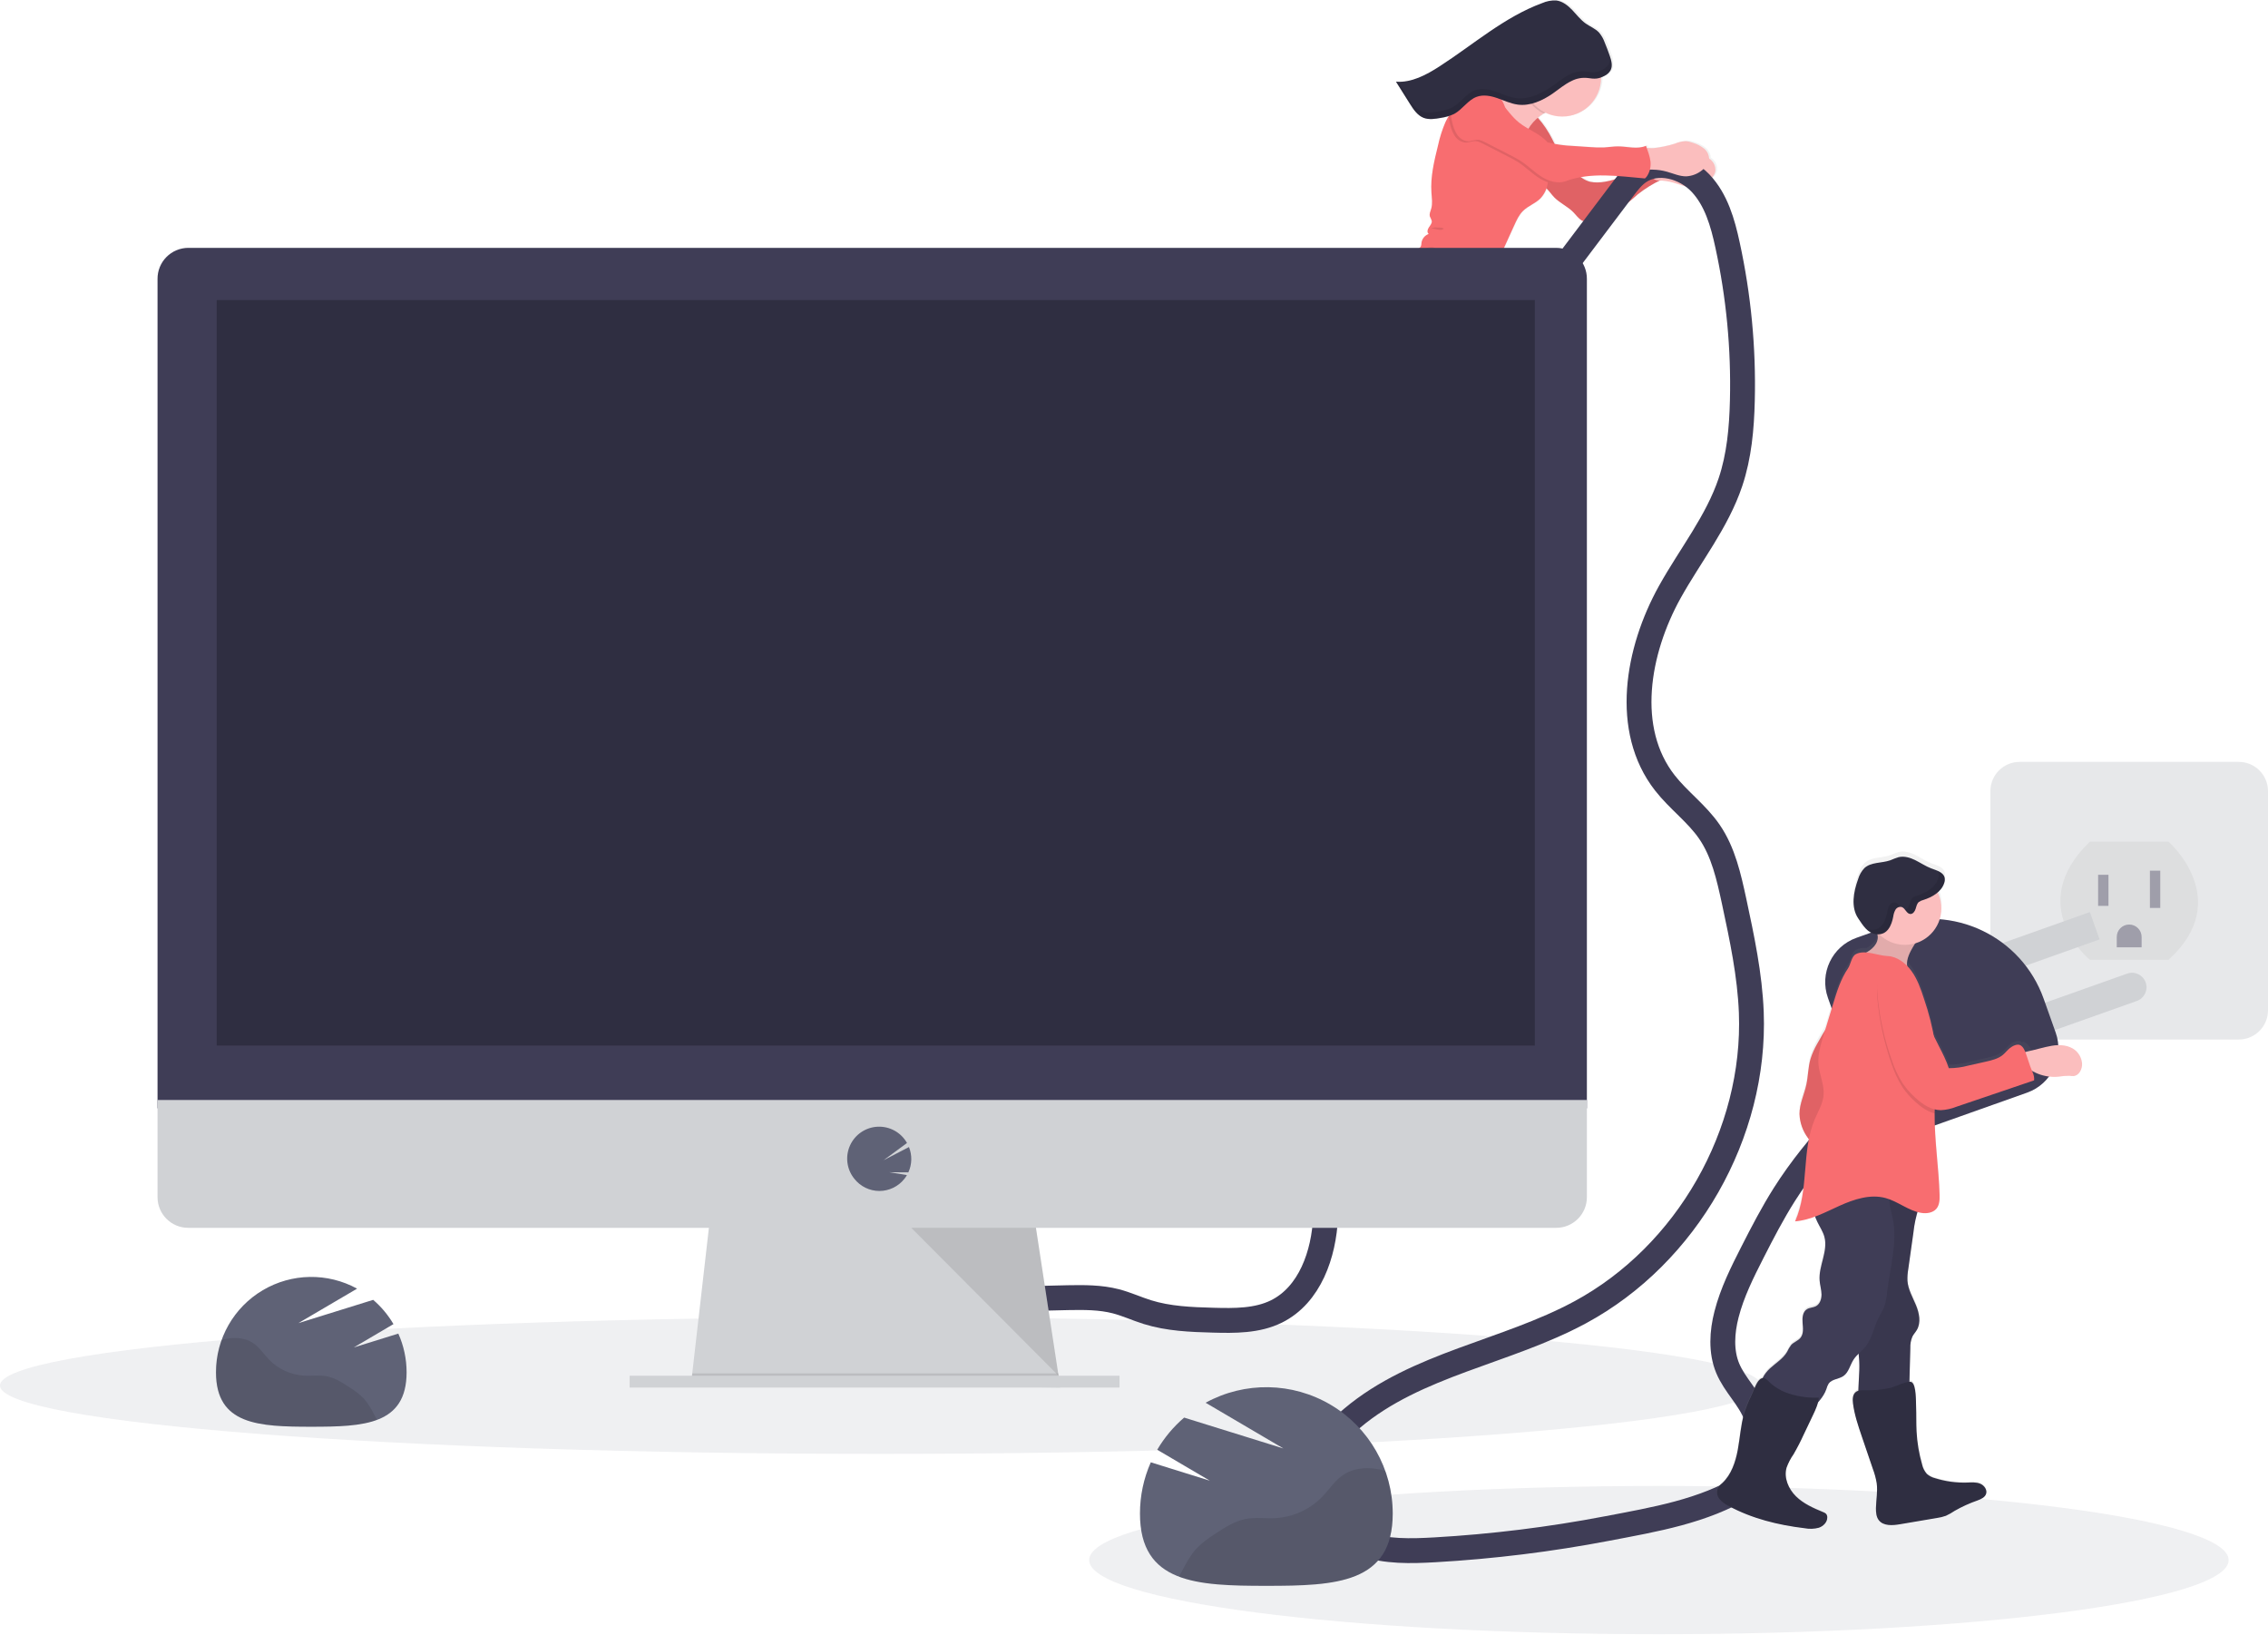
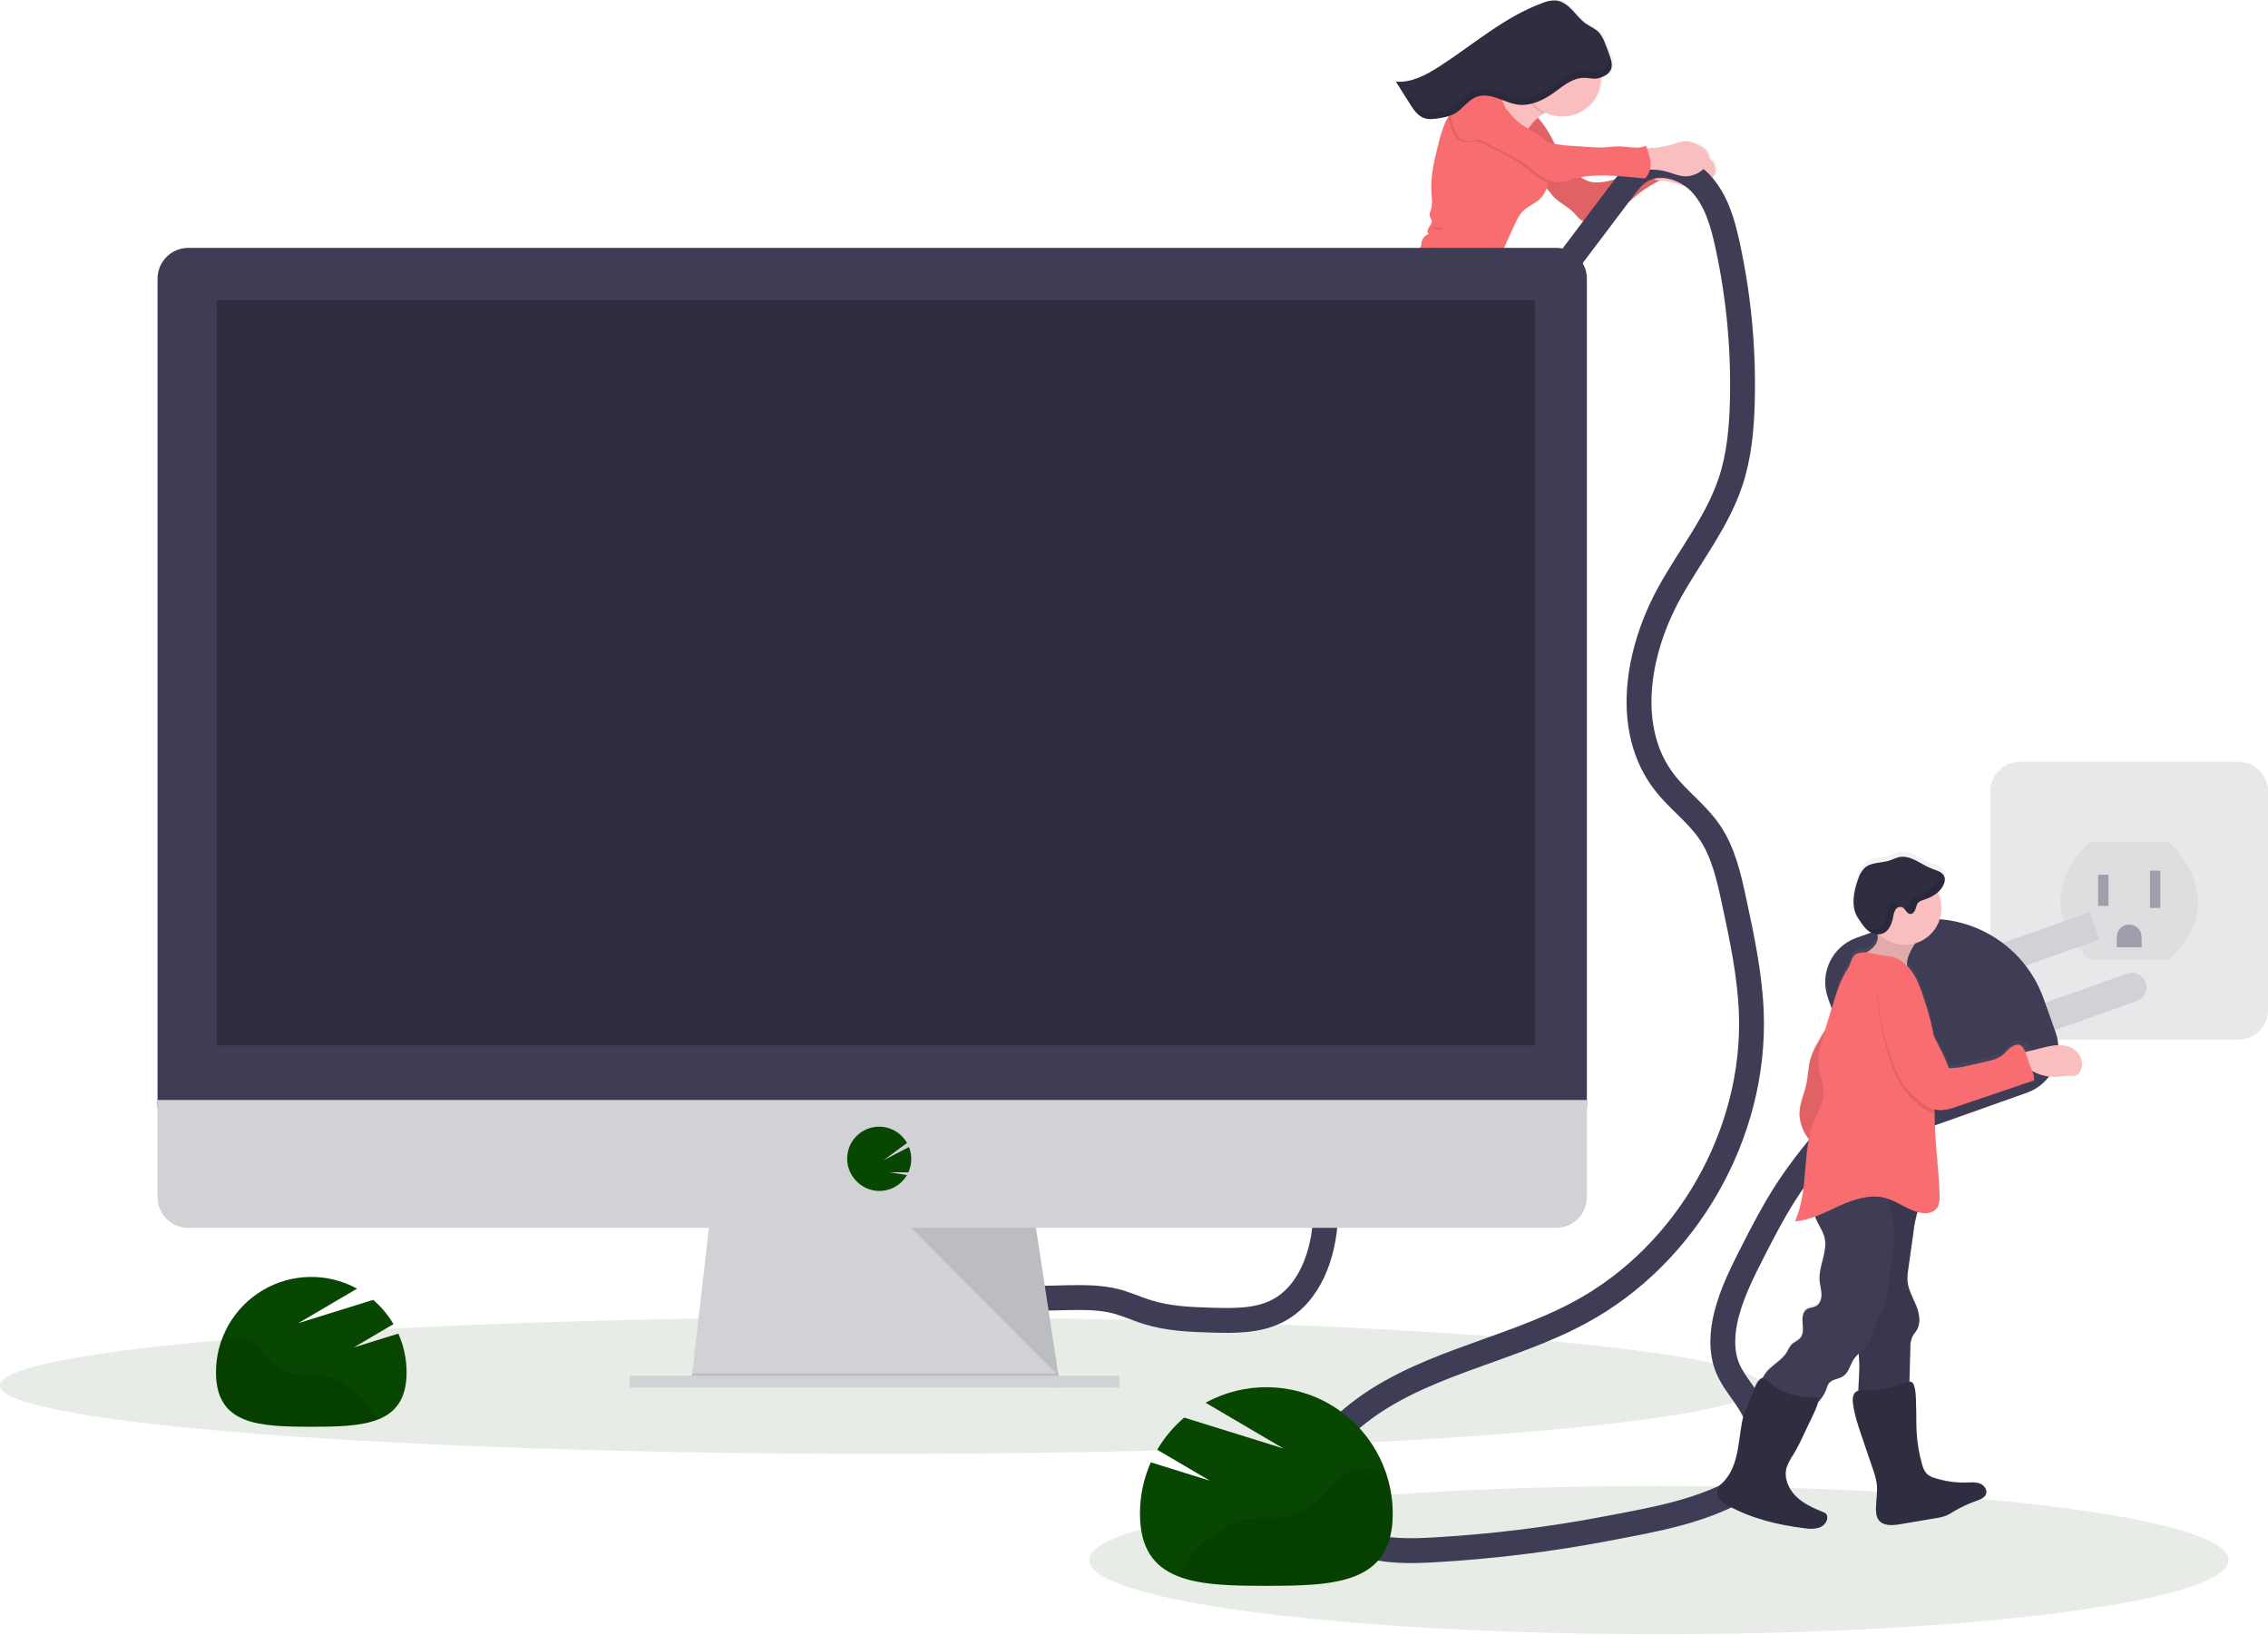
<svg xmlns="http://www.w3.org/2000/svg" xmlns:xlink="http://www.w3.org/1999/xlink" data-name="Layer 1" width="1094.72" height="788.69" viewBox="0 0 1094.72 788.69">
  <defs>
    <linearGradient id="a" x1="2938.83" y1="215.4" x2="2938.83" y2="-91.93" gradientTransform="rotate(59.3 1726.545 -1812.88)" gradientUnits="userSpaceOnUse">
      <stop offset="0" stop-color="gray" stop-opacity=".25" />
      <stop offset=".54" stop-color="gray" stop-opacity=".12" />
      <stop offset="1" stop-color="gray" stop-opacity=".1" />
    </linearGradient>
    <linearGradient id="b" x1="1364.21" y1="820.42" x2="1364.21" y2="492.03" gradientTransform="matrix(-1 -.04 -.04 1 2349.24 29.65)" xlink:href="#a" />
  </defs>
  <g opacity=".5">
    <rect x="960.72" y="367.69" width="134" height="134" rx="14.12" fill="#d0d2d5" />
    <path d="M1008.72 406.2h38s32 28 0 57h-38s-32-26 0-57z" opacity=".1" />
    <path fill="#3f3d56" d="M1012.72 422.19h5v15h-5zm25-2h5v18h-5zm-10 26a6 6 0 016 6v5h-12v-5a6 6 0 016-6z" />
  </g>
  <path d="M674.41 294.11c3.17-.07 6.33.17 9.49 0 2.89-.14 5.76-.61 8.65-.9 4.94-.49 9.92-.45 14.88-.66 3.26-.14 6.7-.46 9.34-2.38 2.48-1.79 3.86-4.71 6.07-6.83 9-8.65 15.17-20.22 23.17-29.82 2-2.44 4.09-4.87 5.9-7.48 3.47-5 5.92-10.67 8.36-16.27a45.11 45.11 0 002.4-6.42c.45-1.76.68-3.58 1.28-5.3 1.24-3.52 4.22-6.6 4.58-10.31l-.42.06c3.64-4.63 3.08-12.7 4.88-18.63a80.28 80.28 0 014.17-10.29l6.69-14.57c1.15-2.5 2.35-5.08 4.34-7 2.41-2.33 5.77-3.49 8.19-5.81a12.71 12.71 0 003.14-5.11l.21.2c1.28 1.25 2.28 2.78 3.53 4.07 2.69 2.78 6.42 4.37 9.16 7.1 1.4 1.39 2.55 3.08 4.24 4.09a4.7 4.7 0 005.44-.67c4.91-4.32 12.23-4.72 17.54-8.53 1.47-1.06 2.75-2.35 4.13-3.51a56.32 56.32 0 0110.67-6.7 26.61 26.61 0 016.59.94c3.08.85 6.09 2.26 9.29 2.2a13.4 13.4 0 007.81-3c1.63-1.26 3.12-3 3.36-5a6.42 6.42 0 00-2.4-5.4c-.22-.19-.45-.36-.68-.53A6.68 6.68 0 00876 127a16 16 0 00-5.45-2.78 11.69 11.69 0 00-3.44-.78 15.7 15.7 0 00-5.34 1.25 51.34 51.34 0 01-10.47 2.2c-.63.06-1.91-.07-3-.08l-.37-1.06c-4.16 1.92-9 .34-13.56.35-2.22 0-4.43.39-6.64.53a59.92 59.92 0 01-7.34-.16L813 126a87.11 87.11 0 01-9.42-1c-.83-1.69-1.66-3.38-2.59-5a46.27 46.27 0 00-5.49-7.63 26.52 26.52 0 012.64-2l.18-.11c.23-.13.51-.27.82-.41a18.93 18.93 0 0027.06-17.08 14.5 14.5 0 001.6-.73c.3-.16.6-.33.89-.52l.43-.29a8.34 8.34 0 00.78-.67c.12-.12.24-.24.35-.37a4.78 4.78 0 00.57-.84c.06-.12.12-.23.17-.35s0-.09.05-.14.07-.18.1-.26 0-.12.05-.18l.06-.24a1.29 1.29 0 000-.19v-.44a1.64 1.64 0 010-.22 1.7 1.7 0 000-.22v-.22a1.62 1.62 0 000-.22v-.27a1.79 1.79 0 000-.23v-.91a1.16 1.16 0 000-.18 2.33 2.33 0 000-.28v-.16c0-.05 0-.2-.07-.3v-.14l-.09-.32v-.12c0-.11-.07-.22-.1-.33v-.1l-.12-.36v-.06c0-.17-.11-.35-.17-.52-.75-2.16-1.56-4.31-2.42-6.43a15.64 15.64 0 00-2.78-4.86c-1.77-1.88-4.31-2.82-6.43-4.32-2.5-1.76-4.37-4.25-6.49-6.47s-4.69-4.23-7.74-4.6a15.16 15.16 0 00-7.06 1.29c-18.37 6.78-33.41 20.14-49.88 30.74-6.41 4.13-13.59 8-21.18 7.47l6.7 10.64c.32.52.65 1 1 1.54s.7 1 1.07 1.5a12.07 12.07 0 003.51 3.22 7.69 7.69 0 001.08.52 8.88 8.88 0 001 .31c2.39.57 5 .09 7.42-.39.83-.16 1.66-.33 2.48-.52l1-.28h.16v.16c-.56 1-1.09 1.91-1.56 2.9a60.81 60.81 0 00-3.57 11.12c-1.89 7.5-3.79 15.16-3.29 22.86.17 2.6.61 5.26-.14 7.76-.36 1.23-1 2.49-.66 3.71a17.12 17.12 0 01.92 2.18c.16 1.16-.76 2.16-1.42 3.12s-1 2.49-.06 3.16a5.39 5.39 0 00-3.57 4.45 3.79 3.79 0 01-.34 1.71 4.23 4.23 0 01-1 .93 5.39 5.39 0 00-1.87 3.36c-1.93 0-3.56 1.88-5.32 3a21.45 21.45 0 01-4.85 1.76c-4.83 1.54-9 4.71-12.77 8.05-2.1 1.83-4.22 3.85-5.14 6.47-.3.86-.46 1.76-.72 2.63a18.14 18.14 0 01-2.32 4.74 34.23 34.23 0 01-7 7.82 18.59 18.59 0 00-3.6 3.86c-1.53 2.21-4.64 2.87-6.28 5a23.75 23.75 0 01-2 3c-1.27 1.2-3.19 1.3-4.81 2-3.79 1.57-5.54 6-8.92 8.34a.94.94 0 01-.67.22c-.29 0-.46-.35-.71-.52-.49-.33-1.14-.08-1.72.07s-1.36.09-1.51-.49c-8.15-4.94-16.16-10.3-24.32-15.24l-3.72-2.25-19.9-12.06a1.48 1.48 0 00-1.57 0l-.62.43c-1-1.06-2.11-2-2.77-2.78-.27-.31-.54-.62-.82-.92a1.22 1.22 0 00.53-.1 1 1 0 00.43-1.3 3.26 3.26 0 00-.92-1.17 22.15 22.15 0 01-2.39-2.73 25.24 25.24 0 00-2.63-3.44 4.83 4.83 0 00-3.9-1.55 6.33 6.33 0 00-2.26.91 37.09 37.09 0 00-7.5 5.75.79.79 0 00-.33.62c0 .2.2.35.22.54a.7.7 0 01-.19.5 20.93 20.93 0 01-4.73 4.31q-3.81 2.85-7.45 5.92a10.42 10.42 0 00-3.48 4.25 8.31 8.31 0 00.61 5.9c1.66 3.91 4.57 7.15 7.45 10.28a3.64 3.64 0 001.91 1.34 2.43 2.43 0 001.73-.42c1.77-1.16 2.06-3.56 2.19-5.66.05-1 .11-1.92.17-2.88a1.33 1.33 0 01.11-.56 1.4 1.4 0 01.61-.49l2.75-1.45c-.08-.13-.17-.26-.26-.39a11.21 11.21 0 016.49-.42c1.46.43 2.8 1.3 4.2 1.84a9.29 9.29 0 001 5.42c5.13.53 9.75 2.81 14.34 5.11a114.33 114.33 0 0110.78 6.09q4.24 2.76 8.3 5.77c3.84 2.84 7.55 5.85 11.22 8.89a54.11 54.11 0 007.67 5.65c7.22 4.05 16.9 4.19 23.53-.86 8.36-6.37 19-9.68 28-15.19a31.6 31.6 0 007.25-5.57 4.94 4.94 0 01-.12.77c-.54 2.49-2.69 4.29-3.5 6.81-.63 2-.4 4.31-1.62 6-.93 1.29-2.67 2.21-2.72 3.8 0 .44.13.88.13 1.32a4.13 4.13 0 01-.48 1.59c-1 2.25-2.12 4.61-4.17 6-.8.55-1.82 1.05-2 2a1.89 1.89 0 01-.21.79c-.34.47-1.09.22-1.63.42-.75.28-.87 1.25-1.17 2a3.24 3.24 0 01-3.27 1.92c-6.83-.83-13.54 2.26-20.42 2.08-2.37-.07-4.73-.31-7.11-.33-7.3-.06-14.45 2-21.48 4a11.34 11.34 0 00-1.42 4.5 17.37 17.37 0 01-7.35.28 15.67 15.67 0 00-1.84-.25 2.77 2.77 0 00.16-1.42 40.15 40.15 0 00-8.23 3.67c-1.71 1-3.52 2.4-3.68 4.37a6.57 6.57 0 00.32 2.24l.93 3.53a3.72 3.72 0 00.83 1.77c.31.3.72.48 1 .8a3.14 3.14 0 01.54 1.27l.78 3.06a19.46 19.46 0 01.62 3.11c.09 1 0 1.92.07 2.88a29.93 29.93 0 00.69 4.7l1.11 5.54a18.91 18.91 0 001.31 4.5c.47 1 1.1 1.86 1.48 2.86.3.77.44 1.59.8 2.32a6.19 6.19 0 002.9 2.68 3.23 3.23 0 001.41.44c1.42 0 2.44-1.32 3.1-2.58a15.6 15.6 0 002.07-7.52c0-1.06-.21-2.11-.3-3.17-.24-3 .62-5.92.62-8.91a1.75 1.75 0 00-1.25-1.82c.09-2.54.08-5.23 1.42-7.4a11.15 11.15 0 012.44-2.65c.37 1.18.78 2.35 1.24 3.49 7.61-2.22 15.47-4.36 23.44-4.56zM837 140.54c-.54.2-1.09.4-1.65.58-4.66 1.55-10 3.06-14.82 2a12.87 12.87 0 01-4.06-2l-.35-.22c6.79-1.19 13.88-.9 20.88-.36z" transform="translate(-52.64 -55.65)" fill="url(#a)" />
  <path d="M811.42 74.6a15.45 15.45 0 015.31-1.23 11.65 11.65 0 013.42.79 16.08 16.08 0 015.44 2.8 6.51 6.51 0 012.41 5.4c-.23 2-1.71 3.73-3.33 5a13.27 13.27 0 01-7.76 3c-3.18.05-6.18-1.38-9.25-2.23a26.56 26.56 0 00-6.86-1 15 15 0 01-3.49-.22 3.74 3.74 0 01-2.68-2.06 5.28 5.28 0 010-3c.23-1.24.19-4.18 1.29-4.92.88-.6 4-.12 5.08-.21a50.14 50.14 0 0010.42-2.12z" fill="#fbbebe" />
  <path d="M740.03 54.47a46.24 46.24 0 017.75 10c3.52 6.14 5.76 13.28 11.06 18a37.32 37.32 0 004.47 3.23 12.9 12.9 0 004.06 2c4.76 1.07 10.1-.42 14.74-2a93.35 93.35 0 0013.33-6 11 11 0 001.56 5.48c1.11 1.57 3.38 2.49 5 1.5a59.3 59.3 0 00-11.53 7.13c-1.37 1.16-2.64 2.44-4.1 3.49-5.27 3.79-12.56 4.17-17.43 8.47a4.69 4.69 0 01-5.41.65c-1.69-1-2.84-2.72-4.23-4.11-2.74-2.74-6.46-4.34-9.15-7.13-1.25-1.29-2.25-2.82-3.53-4.08-1.83-1.8-4.21-3-5.89-5-1.25-1.47-2-3.26-3.17-4.83-1-1.36-2.18-2.55-3.07-4-2.18-3.47-2.16-8-.91-11.89s4.12-7.52 6.45-10.91z" fill="#f86d70" />
  <path d="M740.03 54.47a46.24 46.24 0 017.75 10c3.52 6.14 5.76 13.28 11.06 18a37.32 37.32 0 004.47 3.23 12.9 12.9 0 004.06 2c4.76 1.07 10.1-.42 14.74-2a93.35 93.35 0 0013.33-6 11 11 0 001.56 5.48c1.11 1.57 3.38 2.49 5 1.5a59.3 59.3 0 00-11.53 7.13c-1.37 1.16-2.64 2.44-4.1 3.49-5.27 3.79-12.56 4.17-17.43 8.47a4.69 4.69 0 01-5.41.65c-1.69-1-2.84-2.72-4.23-4.11-2.74-2.74-6.46-4.34-9.15-7.13-1.25-1.29-2.25-2.82-3.53-4.08-1.83-1.8-4.21-3-5.89-5-1.25-1.47-2-3.26-3.17-4.83-1-1.36-2.18-2.55-3.07-4-2.18-3.47-2.16-8-.91-11.89s4.12-7.52 6.45-10.91z" opacity=".1" />
  <path d="M562.3 146.82a10.36 10.36 0 00-2.82-2.55 8.54 8.54 0 00-5.27-.54c-4.46.68-8.6 2.72-12.52 5-3.16 1.81-6.3 3.82-8.56 6.67a6.85 6.85 0 00-1.51 3 6.18 6.18 0 00.23 2.73 6.6 6.6 0 003.57 4.62c2.09.82 4.42-.05 6.52-.85 2.82-1.09 5.92-2.1 8.82-1.24 2.15.64 4 2.27 6.27 2.33 2.67.08 4.83-2.08 6.53-4.14 1.47-1.8 4.69-5.05 4.48-7.58s-4.16-5.64-5.74-7.45zm33.7 77.83a17.27 17.27 0 01-7.5.31c-1.52-.28-3.38-.64-4.35.55a3.58 3.58 0 00-.61 1.48c-2.49 10.19-.21 21 4 30.65a.94.94 0 00.28.42c.27.2.64.06.95-.07a11.28 11.28 0 002.83-1.65c1.92-1.74 2.33-4.57 2.42-7.16s.05-5.33 1.39-7.55c1.68-2.75 5.19-4.09 6.57-7 1.11-2.37.53-5.18-.45-7.6-.33-.84-.46-3-1.24-3.41s-3.4.79-4.29 1.03z" fill="#fbbebe" />
  <path d="M562.01 145.8a1 1 0 00.42-1.3 3.38 3.38 0 00-.92-1.18 20.69 20.69 0 01-2.38-2.74 27.68 27.68 0 00-2.63-3.44 4.85 4.85 0 00-3.89-1.56 6 6 0 00-2.25.9 36.36 36.36 0 00-7.45 5.72c-.17.17-.36.38-.32.62s.2.34.22.54a.69.69 0 01-.18.49 20.68 20.68 0 01-4.7 4.29q-3.78 2.84-7.4 5.9a10.3 10.3 0 00-3.45 4.23 8.41 8.41 0 00.63 5.89c1.67 3.92 4.58 7.16 7.45 10.31a3.78 3.78 0 001.92 1.35 2.42 2.42 0 001.72-.42c1.75-1.15 2-3.55 2.15-5.64l.16-2.89a1.29 1.29 0 01.11-.55 1.35 1.35 0 01.61-.49l2.72-1.44a8.77 8.77 0 00-8-4.16 3 3 0 01-2.14-.29 1.76 1.76 0 010-2.44 5.38 5.38 0 012.36-1.31c7.17-2.63 13.65-6.85 20.61-10a5.29 5.29 0 012.46-.57c.7.05 1.52.46 2.17.18zm28.25 104.72c-.32.6-.43 1.3-.78 1.89s-1.11 1-1.7.7a1.75 1.75 0 01-.66-.89 37.36 37.36 0 01-2.45-22.06 13.91 13.91 0 011.07-3.52c.53-1.08 1.3-2.18 1.08-3.36a39.64 39.64 0 00-8.18 3.64c-1.7 1-3.49 2.39-3.65 4.35a6.84 6.84 0 00.33 2.24l.94 3.53a3.65 3.65 0 00.84 1.77c.3.3.71.49 1 .81a3 3 0 01.54 1.26l.79 3.06a19.6 19.6 0 01.63 3.12c.09 1 0 1.92.08 2.88a31 31 0 00.7 4.69l1.13 5.54a19.26 19.26 0 001.32 4.5c.47 1 1.1 1.86 1.49 2.87.29.77.44 1.59.8 2.32a6.29 6.29 0 002.89 2.69 3.39 3.39 0 001.41.45c1.41.05 2.42-1.32 3.08-2.58a15.56 15.56 0 002-7.5c0-1.06-.22-2.11-.31-3.17-.25-3 .59-5.91.58-8.9.02-2.8-3.94-2.27-4.97-.33z" fill="#f86d70" />
  <path d="M736.98 76.29a22.08 22.08 0 01-8-6.25 38.19 38.19 0 01-3-4.45 135.15 135.15 0 01-9.75-20.07c4.26.87 8.73 1.66 12.92.46a17.84 17.84 0 006-3.18 51.87 51.87 0 006.32-6.17 60.76 60.76 0 005 8c1.07 1.44 4.69 4.37 4.42 6.33s-4.27 2.94-5.89 3.87l-.17.11a22.68 22.68 0 00-6.15 5.73c-3.14 4.46-4.23 10.68-1.7 15.62z" fill="#fbbebe" />
  <path d="M745.08 54.79a18.74 18.74 0 01-9.85-12 51.87 51.87 0 006.32-6.17 60.76 60.76 0 005 8c1.07 1.44 4.69 4.37 4.42 6.33s-4.27 2.91-5.89 3.84z" opacity=".1" />
  <circle cx="754.08" cy="37.53" r="18.73" fill="#fbbebe" />
  <path d="M713.11 154.2a8.74 8.74 0 01-8.62.21 16.59 16.59 0 01-3.72-3.13c-6.15-6.31-12-13-16.11-20.83a14.44 14.44 0 01-1.82-5.37 5.9 5.9 0 011.93-5.12 4.16 4.16 0 001-.93 3.75 3.75 0 00.33-1.7 5.31 5.31 0 013.54-4.43c-1-.68-.6-2.19.05-3.16s1.56-2 1.4-3.12a17.12 17.12 0 00-.92-2.18c-.36-1.22.29-2.48.64-3.7.73-2.5.29-5.16.11-7.76-.53-7.7 1.34-15.34 3.19-22.83a61.24 61.24 0 013.52-11.1c.47-1 1-2 1.54-2.89a76.83 76.83 0 016.29-8.75 11.36 11.36 0 014.29-3.84 4.24 4.24 0 01.5-.18 10.88 10.88 0 013.82-.29c3.38.21 6.93 1 9.34 3.38s3.19 5.72 4.28 8.94a24.63 24.63 0 001.26 3.15c1.59 3.16 4.18 5.68 6.73 8.13l2.77 2.67c1.39 1.34 3.8 1 5.11 2.41a6.48 6.48 0 011.17 2.24 34.75 34.75 0 012.55 11.33 18.75 18.75 0 01-.15 2.59 13.64 13.64 0 01-3.79 8c-2.4 2.31-5.74 3.45-8.13 5.77-2 1.92-3.16 4.49-4.3 7l-6.61 14.54a82.39 82.39 0 00-4.11 10.25c-2.08 6.99-.9 16.85-7.08 20.7z" fill="#f86d70" />
  <path d="M655.36 236.6c-4.94.2-9.89.14-14.81.61-2.87.28-5.73.75-8.61.87-3.14.14-6.29-.11-9.44-.05-7.93.17-15.75 2.28-23.38 4.46a44.4 44.4 0 01-3.31-16.57 10.57 10.57 0 010-1.13 11.37 11.37 0 011.41-4.58c7-2 14.1-4 21.37-3.9 2.37 0 4.72.28 7.08.35 6.85.21 13.51-2.86 20.31-2a3.2 3.2 0 003.25-1.91c.29-.74.41-1.71 1.16-2 .54-.2 1.28.05 1.62-.41a2.1 2.1 0 00.21-.79c.2-1 1.21-1.45 2-2 2-1.38 3.13-3.74 4.13-6a4.07 4.07 0 00.47-1.58c0-.44-.14-.88-.13-1.33 0-1.58 1.77-2.49 2.69-3.78 1.21-1.7 1-4 1.59-6 .8-2.52 2.93-4.31 3.46-6.79a4.94 4.94 0 00.12-.77 31.32 31.32 0 01-7.21 5.54c-8.88 5.47-19.5 8.74-27.79 15.07-6.58 5-16.22 4.85-23.42.78a54.16 54.16 0 01-7.66-5.67c-3.66-3-7.36-6.07-11.19-8.93q-4-3-8.29-5.79a114.13 114.13 0 00-10.74-6.29c-4.58-2.32-9.19-4.62-14.29-5.17a10.53 10.53 0 01-.28-8.64 29.14 29.14 0 014.68-7.55 21.78 21.78 0 015.36-5.47 1.46 1.46 0 011.56 0l19.82 12.17 3.71 2.27c8.13 5 16.13 10.35 24.26 15.32.15.57.94.64 1.51.49s1.22-.39 1.71-.06c.24.16.41.46.71.52a1 1 0 00.66-.22c3.36-2.31 5.08-6.75 8.85-8.3 1.61-.66 3.52-.76 4.78-2a22.71 22.71 0 002-3c1.63-2.13 4.72-2.77 6.23-5a18.35 18.35 0 013.57-3.84 33.83 33.83 0 007-7.79 18.08 18.08 0 002.29-4.72c.26-.87.42-1.77.71-2.63.91-2.62 3-4.63 5.09-6.45 3.79-3.32 7.88-6.47 12.68-8a21.44 21.44 0 004.83-1.75c1.93-1.18 3.7-3.37 5.91-2.86a5 5 0 012.19 1.38 69.61 69.61 0 017.45 8.53q5.35 6.81 10.69 13.63a15.75 15.75 0 004.19 4.15 11.49 11.49 0 007.75 1c-.35 3.71-3.3 6.77-4.52 10.29-.59 1.71-.82 3.53-1.26 5.28a43.25 43.25 0 01-2.37 6.41c-2.4 5.59-4.82 11.21-8.26 16.23-1.78 2.61-3.83 5-5.84 7.45-7.93 9.57-14 21.11-23 29.72-2.18 2.11-3.56 5-6 6.81-2.65 1.96-6.07 2.26-9.26 2.39z" fill="#434175" />
  <path d="M693.04 109.72a5.43 5.43 0 00-2.5.75c1.83-.64 4.06 1.07 5.75.26.79-.38.67-.49 0-.72-1.01-.34-2.23-.03-3.25-.29z" opacity=".1" />
  <path fill="#d0d2d5" d="M935.241 466.28l73.503-26.101 4.685 13.192-73.503 26.102zm24.589 27.357l66.906-23.759a7 7 0 018.94 4.254 7 7 0 01-4.255 8.94l-66.907 23.758-4.684-13.193z" />
  <path d="M896.087 452.598l16.303-5.789a58 58 0 0174.065 35.248l5.789 16.303a22.68 22.68 0 01-13.783 28.962l-49.587 17.608a22.68 22.68 0 01-28.962-13.783l-17.608-49.587a22.68 22.68 0 0113.783-28.962z" fill="#3f3d56" />
  <path d="M692.14 119.48a3.88 3.88 0 00-2.11-.13 4.46 4.46 0 00-2.75 1.35 1.5 1.5 0 001.23 0 7.27 7.27 0 012-.22c.58 0 2.31.64 2.76.36.66-.43-.68-1.19-1.13-1.36zm54.99-31.54a19.42 19.42 0 01-4.28-2.06c-3.51-2.23-6.46-5.26-9.93-7.54a55.25 55.25 0 00-5.43-3l-11.71-6a11.87 11.87 0 00-2.84-1.16c-1.91-.42-4.06.86-6 .59a7.23 7.23 0 01-4.88-3.37 17.57 17.57 0 01-2.2-5.67 29.09 29.09 0 01-.67-3.59 16 16 0 01-.07-3.79 9.48 9.48 0 013.3-6.46 12.09 12.09 0 014.64-2 19.37 19.37 0 013.21-.53 11.43 11.43 0 011.85 0c4.42.35 8.16 3.35 11.11 6.65 1.55 1.74 3 3.61 4.48 5.38a24.63 24.63 0 001.26 3.15c1.59 3.16 4.18 5.68 6.73 8.13l2.77 2.67c1.39 1.34 3.8 1 5.11 2.41a6.48 6.48 0 011.17 2.24 34.75 34.75 0 012.53 11.36 18.75 18.75 0 01-.15 2.59zm-91.07 127.98l-60.26 8.87a11.37 11.37 0 011.41-4.58c7-2 14.1-4 21.37-3.9 2.37 0 4.72.28 7.08.35 6.85.21 13.51-2.86 20.31-2a3.2 3.2 0 003.25-1.91c.29-.74.41-1.71 1.16-2 .54-.2 1.28.05 1.62-.41a2.1 2.1 0 00.21-.79c.2-1 1.21-1.45 2-2 2-1.38 3.13-3.74 4.13-6a4.07 4.07 0 00.47-1.58c0-.44-.14-.88-.13-1.33 0-1.58 1.77-2.49 2.69-3.78 1.21-1.7 1-4 1.59-6 .8-2.52 2.93-4.31 3.46-6.79l.26-.34 10.26-4z" opacity=".1" />
-   <ellipse cx="425" cy="668.67" rx="425" ry="33" fill="#5f6276" opacity=".1" />
-   <ellipse cx="800.72" cy="752.92" rx="275" ry="35.77" fill="#5f6276" opacity=".1" />
+   <ellipse cx="425" cy="668.67" rx="425" ry="33" fill="#074701" opacity=".1" />
+   <ellipse cx="800.72" cy="752.92" rx="275" ry="35.77" fill="#074701" opacity=".1" />
  <path d="M475.25 641.95l.28-14.16q20-1.14 40-1.52c7.74-.14 15.58-.19 23.07 1.75 5.19 1.35 10.1 3.63 15.22 5.23 10.2 3.18 21 3.6 31.71 3.89 10.39.29 21.24.39 30.57-4.2 16.15-8 22.94-27.65 23.73-45.64s-2.79-36.12-.3-54" fill="none" stroke="#3f3d56" stroke-miterlimit="10" stroke-width="12" />
  <path fill="#d0d2d5" d="M511.81 669.66l-178.19-2.28.52-4.57 8.62-75.39h156.48l11.52 75.39.88 5.71.17 1.14z" />
  <path opacity=".1" d="M511.64 668.52h-88.93l-89.09-1.14.52-4.57h176.62l.88 5.71z" />
  <path fill="#d0d2d5" d="M303.92 663.95h236.45v5.71H303.92z" />
  <path d="M765.96 134.62a14.87 14.87 0 00-14.8-15H90.84a14.88 14.88 0 00-14.8 15v400.26h689.92z" fill="#3f3d56" />
  <path d="M76.04 530.88v46.89a14.8 14.8 0 0014.8 14.8h660.32a14.8 14.8 0 0014.8-14.8v-46.89z" fill="#d0d2d5" />
  <path fill="#2f2e41" d="M104.6 144.8h636.23v359.81H104.6z" />
-   <path d="M424.43 574.78a15.43 15.43 0 0012.13-5.89 15.28 15.28 0 001.2-1.77l-8.46-1.39 9.15.07a15.44 15.44 0 00.29-12.22l-12.27 6.37 11.32-8.32a15.42 15.42 0 10-25.43 17.25 15.4 15.4 0 0012.07 5.9z" fill="#5f6276" />
+   <path d="M424.43 574.78a15.43 15.43 0 0012.13-5.89 15.28 15.28 0 001.2-1.77l-8.46-1.39 9.15.07a15.44 15.44 0 00.29-12.22l-12.27 6.37 11.32-8.32a15.42 15.42 0 10-25.43 17.25 15.4 15.4 0 0012.07 5.9z" fill="#074701" />
  <path opacity=".1" d="M439.85 592.56l71.09 71.39-10.91-71.39h-60.18z" />
  <path d="M745.18 141.87l38.18-50.59c2.28-3 4.63-6.13 7.76-8.29 9-6.22 22.19-2.54 29.72 5.43s10.69 19.06 13 29.78a316.11 316.11 0 017.16 75.15c-.32 13.29-1.51 26.72-5.74 39.33-6.42 19.18-19.43 35.33-29.26 53-15.83 28.47-22.46 66.44-2.42 92.13 6.53 8.37 15.42 14.77 21.45 23.51 6.81 9.87 9.46 21.94 12 33.66 3.79 17.7 7.59 35.51 8.29 53.6 2.26 58.49-31.09 116.93-82.59 144.75-35.75 19.32-79 24.92-110.09 51.12-11 9.23-20.48 22.8-17.78 36.86 2.2 11.41 12.22 20.08 23.22 23.85s22.93 3.46 34.53 2.8a636.33 636.33 0 0083-10.25c23.23-4.44 46.42-8.27 66.67-20.49a14 14 0 005.05-4.53c1.31-2.19 1.53-4.84 1.71-7.39.55-7.51 1.07-15.3-1.58-22.35-3.09-8.24-10.14-14.48-13.52-22.6s-2.77-17.47-.58-26c2.7-10.54 7.61-20.36 12.55-30.05 4.81-9.44 9.69-18.85 15.35-27.8 15.94-25.16 37.72-46 59.27-66.55" fill="none" stroke="#3f3d56" stroke-miterlimit="10" stroke-width="12" />
  <path d="M808.36 69.35a15 15 0 015.31-1.23 12 12 0 013.42.78 16.1 16.1 0 015.44 2.81 6.49 6.49 0 012.41 5.4c-.23 2-1.71 3.72-3.33 5a13.22 13.22 0 01-7.76 3c-3.18 0-6.18-1.38-9.25-2.24a26.55 26.55 0 00-6.86-1 15 15 0 01-3.49-.23 3.73 3.73 0 01-2.68-2.05 5.38 5.38 0 010-2.95c.24-1.24.2-4.19 1.3-4.93.88-.59 4-.11 5.08-.2a51.46 51.46 0 0010.41-2.16z" fill="#fbbebe" />
  <path d="M794.49 70.35c-4.14 1.9-9 .32-13.5.31-2.21 0-4.41.37-6.61.5a59.44 59.44 0 01-7.31-.19l-7.32-.5a62.44 62.44 0 01-12.79-1.76c-3.58-4.22-9.39-6.08-13.71-9.52-3.46-2.76-5.94-6.52-8.89-9.83s-6.69-6.3-11.1-6.65a16.41 16.41 0 00-5.07.54 11.82 11.82 0 00-4.63 2 9.44 9.44 0 00-3.3 6.46 21.68 21.68 0 00.73 7.38 17.62 17.62 0 002.2 5.68 7.34 7.34 0 004.89 3.37c1.93.26 4.07-1 6-.6a11.87 11.87 0 012.84 1.16l11.72 6a56.26 56.26 0 015.42 3c3.48 2.28 6.42 5.31 9.93 7.54s7.94 3.63 11.84 2.17c12-4.47 25.52-2.39 38.25-1.28-.08-.24.44-.46.59-.66a10.75 10.75 0 002-7.49c-.31-2.63-1.31-5.11-2.18-7.63z" fill="#f86d70" />
  <path d="M774.36 36.66a6.85 6.85 0 003-2.68c1.14-2.11.44-4.7-.34-7s-1.57-4.31-2.44-6.43a15.49 15.49 0 00-2.78-4.87c-1.77-1.89-4.3-2.84-6.41-4.33-2.5-1.77-4.37-4.28-6.48-6.49S754.22.6 751.18.23a14.94 14.94 0 00-6.82 1.27c-18.26 6.71-33.19 20-49.54 30.54-6.36 4.11-13.5 7.94-21 7.39l6.71 10.66c1.71 2.73 3.63 5.62 6.63 6.79 2.65 1 5.61.5 8.39 0a22.61 22.61 0 006.39-1.92c4-2.17 6.57-6.68 10.87-8.25 3.21-1.17 6.79-.45 10 .67s6.36 2.64 9.74 3.1c6 .81 12-1.9 17-5.4 3-2.08 5.73-4.47 9-6a13.56 13.56 0 018-1.41c3.03.42 4.81.56 7.81-1.01z" fill="#2f2e41" />
  <path d="M777.36 33.98c1.12-2.07.46-4.61-.3-6.84a6 6 0 01-.5 3.77 7 7 0 01-3 2.68c-3 1.58-4.82 1.44-7.9.93a13.66 13.66 0 00-8 1.41c-3.25 1.57-6 4-9 6-5 3.5-11 6.2-17 5.39-3.39-.45-6.52-2-9.74-3.1s-6.81-1.84-10-.67c-4.29 1.57-6.83 6.09-10.86 8.25a22.71 22.71 0 01-6.39 1.92c-2.79.54-5.75 1.07-8.39 0-3-1.16-4.92-4.06-6.64-6.79l-4.75-7.55h-1.15l6.71 10.66c1.71 2.73 3.63 5.62 6.63 6.79 2.65 1 5.61.5 8.39 0a22.61 22.61 0 006.39-1.92c4-2.17 6.57-6.68 10.87-8.25 3.21-1.17 6.79-.45 10 .67s6.36 2.64 9.74 3.1c6 .81 12-1.9 17-5.4 3-2.08 5.73-4.47 9-6a13.56 13.56 0 018-1.41c3.08.5 4.9.64 7.89-.93a6.85 6.85 0 003-2.71z" opacity=".1" />
  <path d="M881.7 773.66a10 10 0 012.18-2.42c4.37-4.12 6.4-10.18 7.48-16.12s1.39-12 3.12-17.81a57.24 57.24 0 013.52-8.67c1-2.14 2.25-6.34 4.09-7.83a2.66 2.66 0 011.26-.61 14.65 14.65 0 013.62-4.82c2.86-2.59 6.35-4.65 8.26-8a17.64 17.64 0 011.93-3.29c1.29-1.43 3.33-2 4.52-3.51 1.55-1.94 1.2-4.71 1-7.19s0-5.43 2.14-6.72c1.28-.79 2.93-.72 4.26-1.41 2-1 2.79-3.53 2.75-5.78s-.74-4.44-.92-6.68c-.56-7.16 4.16-14.28 2.33-21.22-.69-2.63-2.26-4.92-3.43-7.36a17.2 17.2 0 01-1-2.54 35.57 35.57 0 01-9.73 2.35c5.51-12.36 4.11-26.73 6.68-40l-.33-.46a20.71 20.71 0 01-4.22-11.85c0-5 2.31-9.57 3.35-14.4.88-4.12.85-8.41 2-12.45a38.32 38.32 0 013.17-7.22c1.25-2.32 2.56-4.59 3.93-6.83q1.92-6.36 3.85-12.72c1.8-6 3.65-12 7.15-17.14 1.28-1.89 1.67-5.7 3.64-6.84a8.73 8.73 0 015.2-.91c2.78-1.56 5.22-3.81 5.57-6.89a6.68 6.68 0 00-.2-2h-.34c-4.41-.41-6.63-4.29-8.92-7.68-3.71-5.51-2.29-12.95 0-19.2a13 13 0 013-5.29c3.21-3 8.29-2.34 12.43-3.79a42.64 42.64 0 014.11-1.55c2.75-.65 5.63.26 8.15 1.52s4.87 2.92 7.51 3.92 5.9 1.79 6.55 4.5a4.91 4.91 0 01-.23 2.73 10.18 10.18 0 01-3.08 4.45 17.82 17.82 0 01-10.87 24.83 49 49 0 00-2.12 3.73c-1.16 2.24-2.14 4.88-1.75 7.28a21.37 21.37 0 012 2.44c2.87 4 4.5 8.7 6 13.38a139.66 139.66 0 014.84 18.27c2.44 5.18 5.42 10.14 7.19 15.59a35.2 35.2 0 009.38-1.25l8.44-1.92c2.93-.66 6-1.38 8.3-3.32 1.22-1 2.17-2.33 3.41-3.33s3.73-2.15 5.09-1.33a4 4 0 01.69.53c1.23-2.5 9.1 7.73 3.72 8.74l.35 1c.71 2.07 2.22 4.59 1.84 6.75L997 588.21a23.19 23.19 0 01-7.56 1.67 12.21 12.21 0 01-3-.4v1.99c-.1 13.19 2 26.3 2.39 39.48.07 2.4 0 5-1.52 6.88-1.7 2.06-4.72 2.46-7.35 2a16.65 16.65 0 01-1.86-.41 69.45 69.45 0 00-1.92 10.1l-2.49 17.76a26.45 26.45 0 00-.39 5.54c.29 4.18 2.5 7.94 4.1 11.81s2.55 8.5.44 12.11c-.65 1.12-1.56 2.08-2.15 3.24a13.1 13.1 0 00-1 5.67q-.23 8.1-.44 16.18a1.89 1.89 0 011.26.26c2.08 1.61 1.85 9.33 2 11.72.16 4 0 8.08.22 12.12a71.1 71.1 0 002.68 16.13 10.29 10.29 0 002.29 4.61 9.82 9.82 0 004.06 2.11 46.58 46.58 0 0015.42 2.1c2.11-.07 4.31-.27 6.27.53s3.54 3 2.83 5c-.61 1.68-2.46 2.48-4.13 3.11a64.81 64.81 0 00-11 5.06 29.31 29.31 0 01-4.26 2.41 21.58 21.58 0 01-4.38 1.08l-17.72 3c-3.63.63-8 1-10.31-2-1.25-1.62-1.43-3.82-1.37-5.87.1-4 .9-8.07.37-12.07a36.46 36.46 0 00-1.85-6.94l-5.32-15.72c-1.78-5.27-3.58-10.58-4.27-16.1-.25-2-.23-4.27 1.3-5.52a3.54 3.54 0 011.32-.68c.06-4.82.69-9.65.42-14.47-.07-1.2-.19-2.41-.29-3.61a16.82 16.82 0 00-2.48 2.92c-1.7 2.67-2.33 6.21-4.94 8-2.22 1.52-5.51 1.44-7.07 3.64a10.26 10.26 0 00-1.12 2.71 19.6 19.6 0 01-4 6.35 32.91 32.91 0 01-2.47 6.34q-2.21 4.65-4.4 9.3c-1.57 3.32-3.15 6.64-5 9.78a27 27 0 00-3.35 6.46c-1.41 4.94.88 10.36 4.53 14s8.44 5.73 13.16 7.68a3.62 3.62 0 011.35.8 2.58 2.58 0 01.6 1.74c0 2.31-1.89 4.29-4.07 5a15.27 15.27 0 01-6.83.25c-12.78-1.55-25.52-4.67-36.82-10.88a13.22 13.22 0 01-4.4-3.39 5.18 5.18 0 01-.78-5.13z" transform="translate(-52.64 -55.65)" fill="url(#b)" />
  <path d="M883.08 493.76q-3.19 4.9-6 10.06a37.17 37.17 0 00-3.17 7.16c-1.17 4-1.13 8.28-2 12.36-1 4.8-3.34 9.38-3.34 14.29a20.5 20.5 0 004.22 11.77 56.63 56.63 0 008.82 9.1 187.62 187.62 0 0012.48-61.21c.1-2.9.11-5.9-.94-8.6-.66-1.7-3.77-6.36-5.78-4.53-.73.67-.92 3.69-1.37 4.69a36.23 36.23 0 01-2.92 4.91z" fill="#f86d70" />
  <path d="M883.08 493.76q-3.19 4.9-6 10.06a37.17 37.17 0 00-3.17 7.16c-1.17 4-1.13 8.28-2 12.36-1 4.8-3.34 9.38-3.34 14.29a20.5 20.5 0 004.22 11.77 56.63 56.63 0 008.82 9.1 187.62 187.62 0 0012.48-61.21c.1-2.9.11-5.9-.94-8.6-.66-1.7-3.77-6.36-5.78-4.53-.73.67-.92 3.69-1.37 4.69a36.23 36.23 0 01-2.92 4.91z" opacity=".1" />
  <path d="M990.43 504.69c3.91-.65 8.25-.33 11.29 2.2a9.32 9.32 0 013.24 6.16c.26 2.78-1.35 6.06-4.13 6.28a13.17 13.17 0 01-2-.13 29.88 29.88 0 00-5.24.43 21.42 21.42 0 01-18.24-7.36c-2.38-2.94.76-4.29 3.59-4.89 3.86-.82 7.63-2.03 11.49-2.69z" fill="#fbbebe" />
  <path d="M923.55 595.01l-2.48 17.62a26 26 0 00-.38 5.5c.29 4.15 2.49 7.88 4.09 11.72s2.56 8.43.45 12c-.65 1.12-1.57 2.06-2.15 3.21a13 13 0 00-1 5.64l-.68 25a158.71 158.71 0 01-23.18-.13 1.35 1.35 0 01-.86-.22 1.38 1.38 0 01-.29-.91c-.34-5.85.68-11.71.35-17.56-.12-2.14-.43-4.27-.46-6.42-.13-8.71 4.18-17.24 2.88-25.86a57.35 57.35 0 00-1.6-6.42c-4.11-15-3.24-30.77-2.34-46.25a1.18 1.18 0 01.2-.7 1.23 1.23 0 01.55-.3 28.48 28.48 0 0125.78 4.91c1.09.88 3.84 1.73 4.56 2.77 1 1.47-.32 2.92-.89 4.48a56.89 56.89 0 00-2.55 11.92z" fill="#3f3d56" />
  <path d="M923.55 595.01l-2.48 17.62a26 26 0 00-.38 5.5c.29 4.15 2.49 7.88 4.09 11.72s2.56 8.43.45 12c-.65 1.12-1.57 2.06-2.15 3.21a13 13 0 00-1 5.64l-.68 25a158.71 158.71 0 01-23.18-.13 1.35 1.35 0 01-.86-.22 1.38 1.38 0 01-.29-.91c-.34-5.85.68-11.71.35-17.56-.12-2.14-.43-4.27-.46-6.42-.13-8.71 4.18-17.24 2.88-25.86a57.35 57.35 0 00-1.6-6.42c-4.11-15-3.24-30.77-2.34-46.25a1.18 1.18 0 01.2-.7 1.23 1.23 0 01.55-.3 28.48 28.48 0 0125.78 4.91c1.09.88 3.84 1.73 4.56 2.77 1 1.47-.32 2.92-.89 4.48a56.89 56.89 0 00-2.55 11.92z" opacity=".1" />
  <path d="M877.18 589.69c1.17 2.43 2.74 4.7 3.43 7.31 1.83 6.89-2.88 14-2.32 21.06.18 2.23.87 4.4.92 6.63s-.77 4.71-2.75 5.73c-1.33.69-3 .62-4.25 1.4-2.11 1.28-2.35 4.22-2.14 6.67s.55 5.21-1 7.14c-1.19 1.49-3.23 2.06-4.51 3.47a17.3 17.3 0 00-1.94 3.27c-1.91 3.33-5.39 5.38-8.25 8s-5.28 6.46-4 10.08c.94 2.67 3.58 4.31 6.12 5.56a64.93 64.93 0 0014.57 5.15 3.51 3.51 0 001.67.08 3.64 3.64 0 001.46-1c2.95-2.89 6-5.92 7.36-9.81a10.27 10.27 0 011.12-2.69c1.56-2.18 4.84-2.11 7.07-3.61 2.6-1.77 3.23-5.29 4.93-7.94 1.61-2.5 4.19-4.22 6-6.56 3-3.88 3.81-9.05 6-13.48.93-1.89 2.12-3.64 2.86-5.61a30.4 30.4 0 001.37-7.23c1.41-11.68 5-23.44 2.74-35-.5-2.55-1.27-5-1.59-7.62-.56-4.54.32-9.17-.35-13.7a3.73 3.73 0 00-1.51-2.9 4.18 4.18 0 00-1.72-.36 118.6 118.6 0 00-17.78.41c-3 .29-6.37.9-8.16 3.35-1.53 2.09-1.45 4.91-2 7.46-.6 3.13-2.19 4.85-3.86 7.31s-.72 4.9.51 7.43z" fill="#3f3d56" />
  <path d="M900.25 670.95c-1.58 0-3.33-.09-4.55.91-1.52 1.24-1.55 3.53-1.3 5.49.7 5.47 2.49 10.74 4.28 16l5.32 15.61a35.87 35.87 0 011.85 6.88c.53 4-.27 8-.37 12 0 2 .13 4.22 1.38 5.83 2.26 2.9 6.67 2.56 10.3 1.94l17.71-3a21.72 21.72 0 004.38-1.07 29.68 29.68 0 004.25-2.4 65.38 65.38 0 0111-5c1.66-.62 3.52-1.42 4.12-3.09.71-2-.87-4.19-2.83-5s-4.15-.6-6.27-.53a46.72 46.72 0 01-15.4-2.09 9.61 9.61 0 01-4.06-2.09 10.12 10.12 0 01-2.3-4.57 71.27 71.27 0 01-2.68-16c-.2-4-.06-8-.22-12-.1-2.37.13-10-2-11.63-1.59-1.22-8.14 2.15-10.28 2.64a49.57 49.57 0 01-12.33 1.17zm-58.35 11.12c-1.72 5.74-2 11.79-3.11 17.68s-3.1 11.91-7.47 16a9.69 9.69 0 00-2.17 2.4 5.06 5.06 0 00.75 5.23 13.13 13.13 0 004.39 3.37c11.29 6.16 24 9.26 36.81 10.8a15.36 15.36 0 006.82-.24c2.18-.74 4.11-2.7 4.07-5a2.53 2.53 0 00-.6-1.72 3.73 3.73 0 00-1.35-.79c-4.72-1.94-9.52-4.06-13.16-7.63s-5.94-9-4.53-13.86a27.38 27.38 0 013.34-6.41 106.05 106.05 0 005-9.7l4.4-9.23c1.28-2.69 2.59-5.47 2.8-8.46a40.57 40.57 0 01-16.21-2.59 25.54 25.54 0 01-6.67-4c-1.7-1.42-3.25-4.06-5.54-2.21-1.84 1.48-3 5.64-4.09 7.76a59.48 59.48 0 00-3.48 8.6z" fill="#2f2e41" />
  <path d="M906.36 452.89c-.44 3.83-4.16 6.37-7.71 7.88l22.46 7.18c-1.45-2.78-.27-6.18 1.17-9a50.81 50.81 0 014-6.4c.22-.31.47-.71.31-1.06a1.12 1.12 0 00-.63-.49c-4.62-2.06-9.38-4.19-14.43-4.94-1.46-.22-4.22-.8-5.31.69s.38 4.37.14 6.14z" fill="#fbbebe" />
  <path d="M906.36 452.89c-.44 3.83-4.16 6.37-7.71 7.88l22.46 7.18c-1.45-2.78-.27-6.18 1.17-9a50.81 50.81 0 014-6.4c.22-.31.47-.71.31-1.06a1.12 1.12 0 00-.63-.49c-4.62-2.06-9.38-4.19-14.43-4.94-1.46-.22-4.22-.8-5.31.69s.38 4.37.14 6.14z" opacity=".1" />
  <circle cx="919.45" cy="438.38" r="17.62" fill="#fbbebe" />
  <path d="M934.67 583.35c-1.7 2-4.71 2.44-7.34 2-6.15-1-11.19-5.53-17.2-7.16-7.38-2-15.2.57-22.16 3.71s-13.9 6.95-21.52 7.55c6.89-15.36 2.95-33.85 9.53-49.34 1.62-3.78 3.87-7.44 4.23-11.53.45-5.09-2.09-10-2.48-15.07-.36-4.51 1-9 2.29-13.29l4.83-15.85c1.8-5.9 3.65-11.91 7.14-17 1.28-1.87 1.68-5.65 3.64-6.79 4.28-2.46 10.77.65 15.41.82s8.87 3.47 11.58 7.2c2.87 3.94 4.5 8.63 6 13.27a125.22 125.22 0 015.34 21.23c.15 1.08.28 2.16.38 3.25 1 10.27-.46 20.6-.54 30.91v.08c-.09 13.08 2 26.09 2.4 39.17.06 2.43 0 5.04-1.53 6.84z" fill="#f86d70" />
  <path d="M933.8 537.35c-3.45-.87-6.58-3.09-9.25-5.53a39 39 0 01-6.14-6.95 50.28 50.28 0 01-5.29-11.16 129.34 129.34 0 01-7-32.28c-.26-3-.34-6.21 1.45-8.59a7.23 7.23 0 018.74-2.13c2.37 1.16 3.9 3.49 5.31 5.71 2.82 4.43 5.65 8.9 7.46 13.82.8 2.18 1.39 4.43 2.17 6.62a61 61 0 002.74 6.33c.15 1.08.28 2.16.38 3.25.93 10.22-.49 20.55-.57 30.91z" opacity=".1" />
  <path d="M907.61 470.9c-1.78 2.37-1.7 5.62-1.45 8.59a129.28 129.28 0 007 32.27 49.43 49.43 0 005.29 11.16 38.67 38.67 0 006.14 6.95c3.4 3.11 7.54 5.88 12.15 5.92a23.42 23.42 0 007.56-1.65l37.51-12.74c.38-2.15-1.13-4.64-1.84-6.7l-2-5.94c-.57-1.63-1.24-3.4-2.72-4.29s-3.85.33-5.09 1.32-2.19 2.29-3.4 3.3c-2.32 1.92-5.37 2.63-8.3 3.29l-8.43 1.9a35.6 35.6 0 01-9.38 1.24c-2.35-7.17-6.82-13.49-9.35-20.61-.78-2.18-1.38-4.43-2.18-6.61-1.81-4.92-4.64-9.39-7.45-13.82-1.41-2.23-2.94-4.56-5.31-5.71a7.25 7.25 0 00-8.75 2.13z" fill="#f86d70" />
  <path d="M913.83 442.35a8.9 8.9 0 011.06-3.29 2.79 2.79 0 013-1.33c1.76.55 2.35 3.28 4.19 3.37 1.24.06 2.13-1.2 2.52-2.39s.6-2.52 1.53-3.36a5.61 5.61 0 012.18-1c4.27-1.35 8.68-3.85 10.1-8.1a4.9 4.9 0 00.23-2.7c-.65-2.69-4-3.5-6.55-4.48s-5-2.62-7.5-3.88-5.4-2.16-8.15-1.52a40.67 40.67 0 00-4.11 1.54c-4.14 1.43-9.22.77-12.43 3.75a13 13 0 00-3 5.25c-2.25 6.21-3.66 13.6.05 19.06 2.28 3.37 4.51 7.22 8.91 7.62 5.12.46 7.16-4.22 7.97-8.54z" fill="#2f2e41" />
  <path d="M921.65 436.59c.39-1.18.6-2.52 1.52-3.36a5.83 5.83 0 012.18-1c4.28-1.35 8.68-3.84 10.11-8.1a4.89 4.89 0 00.22-2.7 3.39 3.39 0 00-.53-1.19c1.63.7 3.05 1.65 3.45 3.31a4.9 4.9 0 01-.23 2.7c-1.42 4.25-5.83 6.75-10.1 8.1a5.61 5.61 0 00-2.18 1c-.93.84-1.14 2.18-1.53 3.36s-1.28 2.45-2.52 2.39-1.84-1.19-2.63-2.14c1.09-.14 1.87-1.28 2.24-2.37zm-18.72 12.16c5.14.47 7.17-4.2 8-8.52a8.9 8.9 0 011.06-3.29 2.78 2.78 0 013-1.32c.95.29 1.56 1.23 2.21 2a3 3 0 00-2.26 1.4 8.9 8.9 0 00-1.06 3.29c-.81 4.32-2.85 9-8 8.52a8.2 8.2 0 01-5.28-2.73 7.45 7.45 0 002.33.65z" opacity=".1" />
-   <path d="M170.78 650.29l19.14-11.26a46.29 46.29 0 00-9.79-11.7l-36.11 11.23 28.34-16.64a46 46 0 00-68.1 40.35c0 25.4 20.59 26.29 46 26.29s46-.89 46-26.29a45.71 45.71 0 00-4-18.66z" fill="#5f6276" />
+   <path d="M170.78 650.29l19.14-11.26a46.29 46.29 0 00-9.79-11.7l-36.11 11.23 28.34-16.64a46 46 0 00-68.1 40.35c0 25.4 20.59 26.29 46 26.29s46-.89 46-26.29a45.71 45.71 0 00-4-18.66z" fill="#074701" />
  <path d="M175.65 674.99a35.81 35.81 0 00-6.78-5.33c-3.48-2.31-7.07-4.67-11.17-5.45-3.6-.69-7.31-.11-11-.31a25.65 25.65 0 01-16.81-7.71c-2.61-2.7-4.67-6-7.81-8.09-3.39-2.22-7.69-2.7-11.71-2.15a31.2 31.2 0 00-3.46.71 45.9 45.9 0 00-2.72 15.61c0 25.4 20.59 26.29 46 26.29 12.33 0 23.52-.21 31.78-3.33l-1.38-2.58a36.08 36.08 0 00-4.94-7.66z" opacity=".1" />
-   <path d="M583.96 714.6l-25.39-14.93a61.14 61.14 0 0113-15.52l47.89 14.89-37.53-22.06a61 61 0 0190.31 53.5c0 33.69-27.31 34.86-61 34.86s-61-1.17-61-34.86a60.84 60.84 0 015.23-24.75z" fill="#5f6276" />
+   <path d="M583.96 714.6l-25.39-14.93a61.14 61.14 0 0113-15.52l47.89 14.89-37.53-22.06a61 61 0 0190.31 53.5c0 33.69-27.31 34.86-61 34.86s-61-1.17-61-34.86a60.84 60.84 0 015.23-24.75z" fill="#074701" />
  <path d="M577.49 747.35a47.57 47.57 0 019-7.07c4.61-3.06 9.38-6.18 14.81-7.22 4.77-.91 9.69-.14 14.54-.42a34.09 34.09 0 0022.3-10.21c3.46-3.59 6.19-8 10.36-10.73 4.49-3 10.19-3.59 15.52-2.85a38.27 38.27 0 014.6.94 60.88 60.88 0 013.6 20.69c0 33.69-27.31 34.86-61 34.86-16.35 0-31.19-.27-42.15-4.41l1.83-3.42c1.91-3.57 3.85-7.16 6.59-10.16z" opacity=".1" />
</svg>
